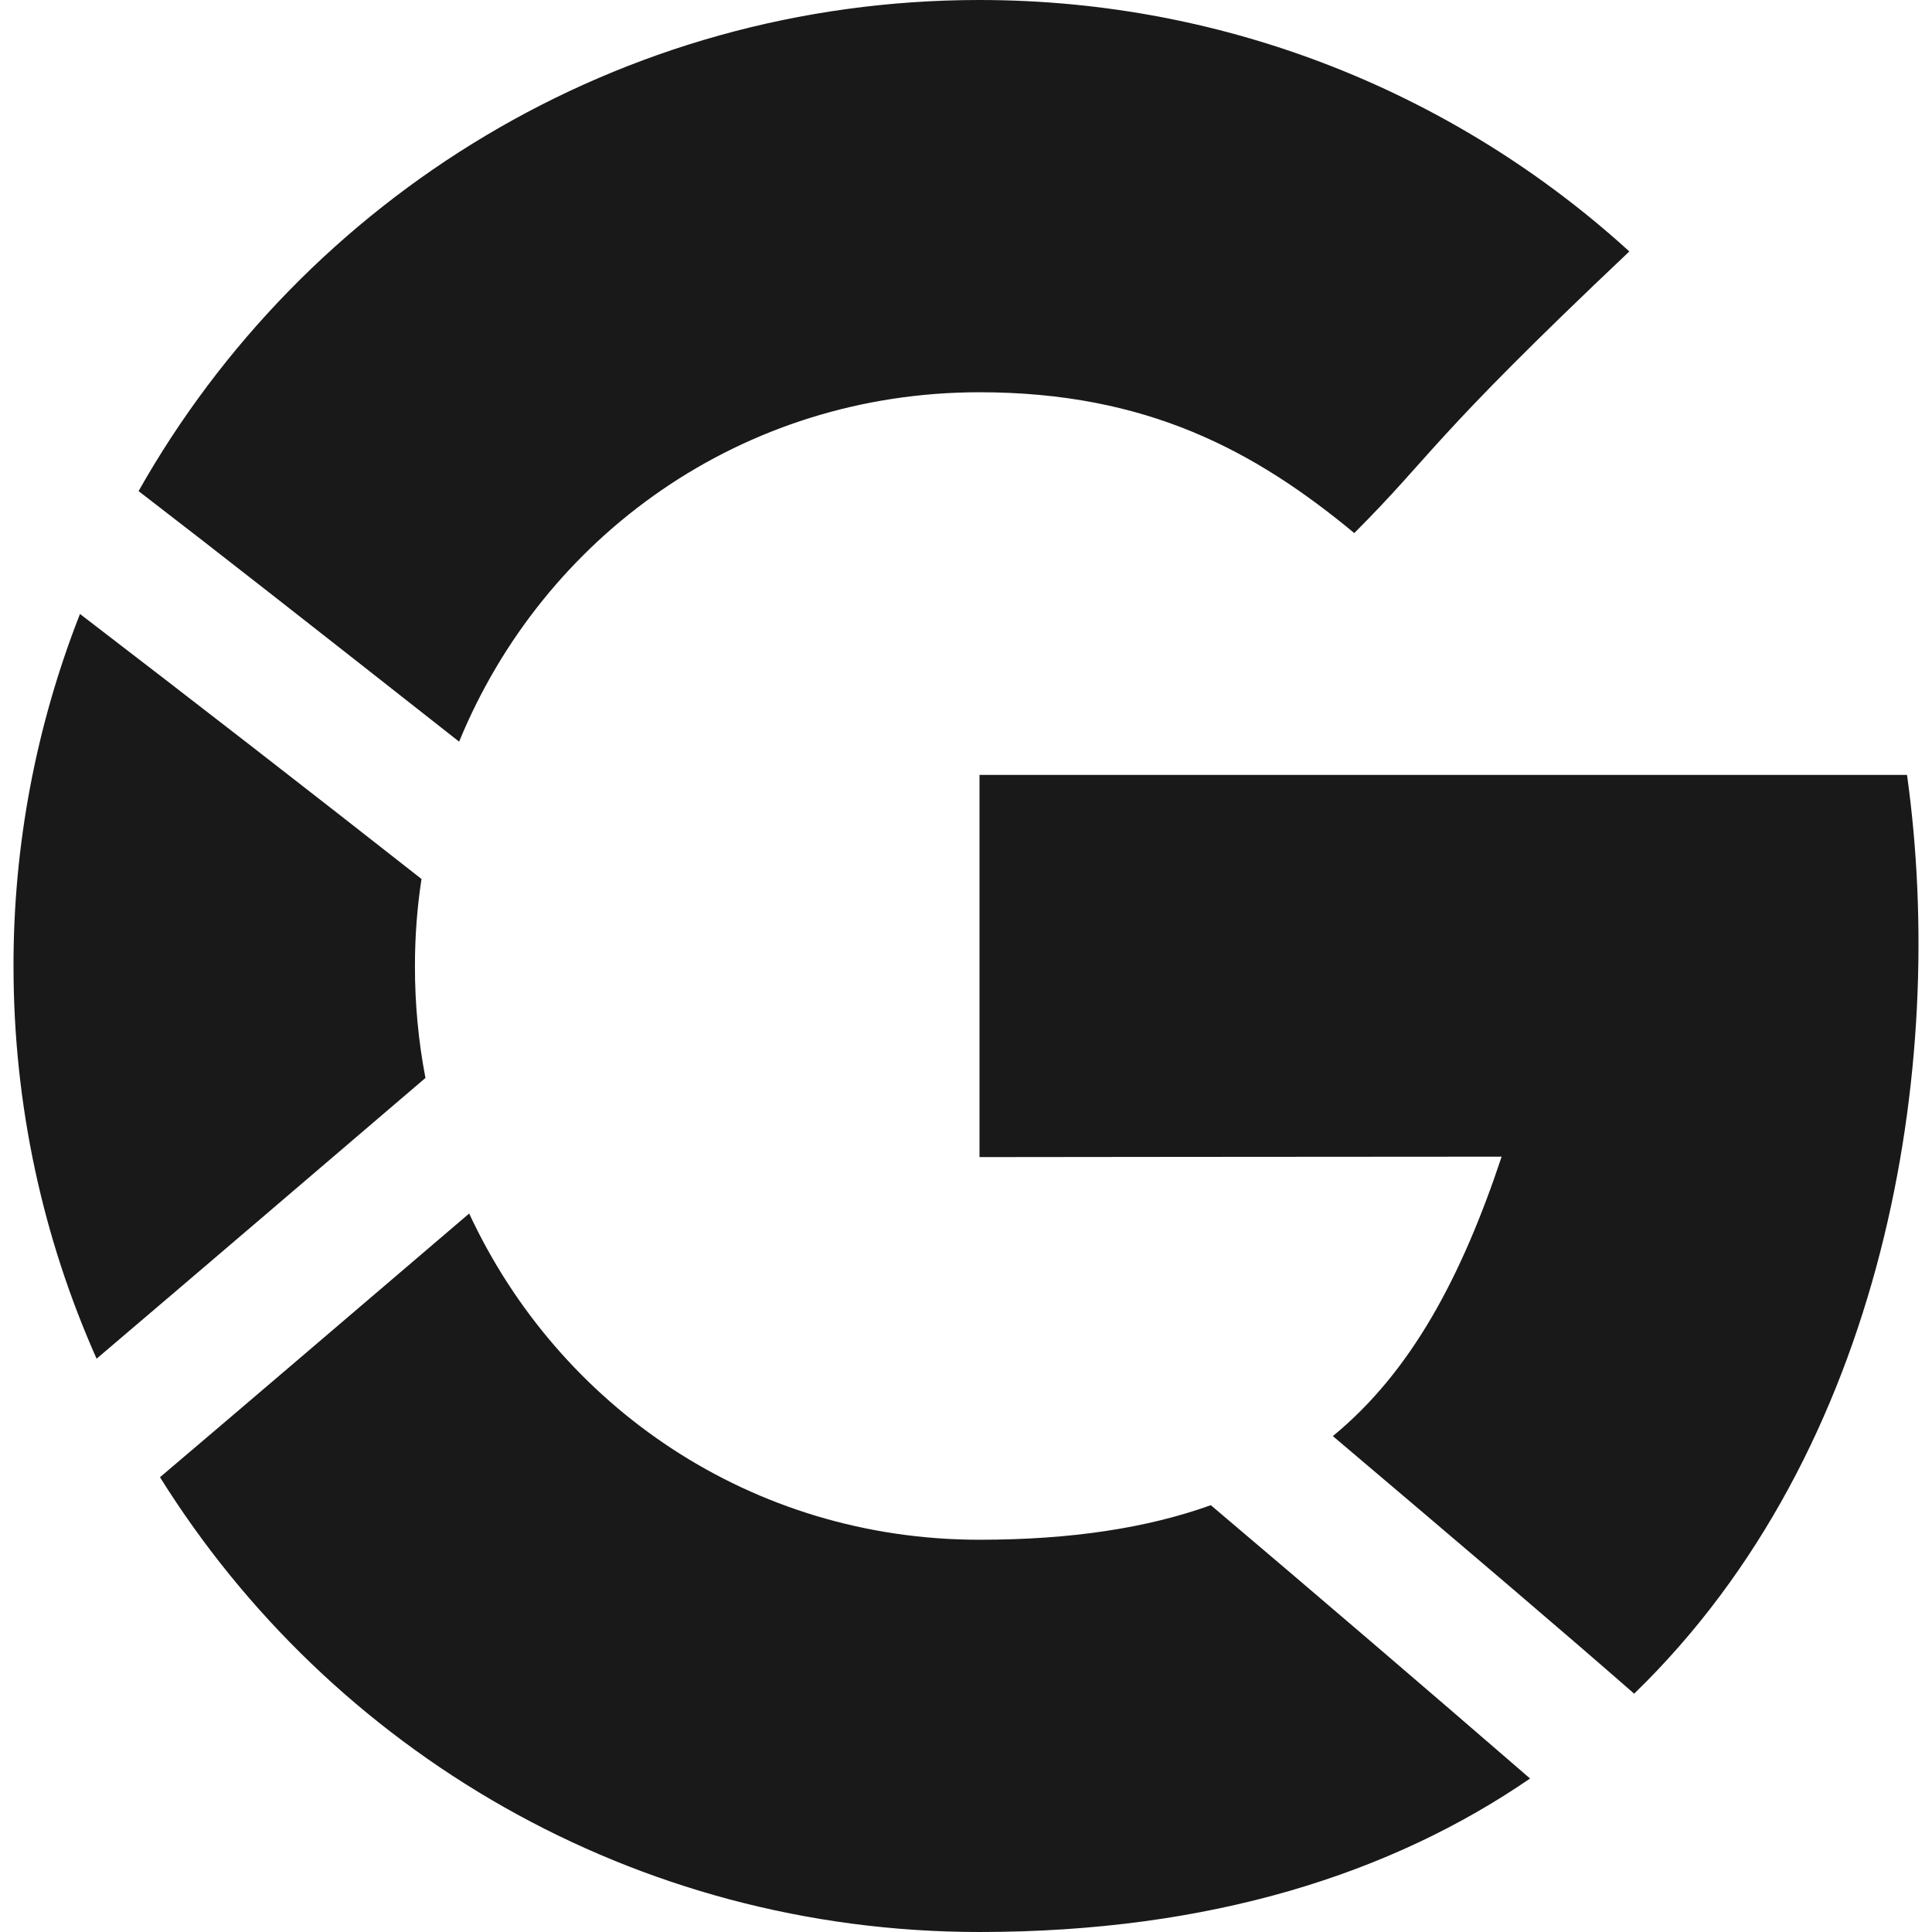
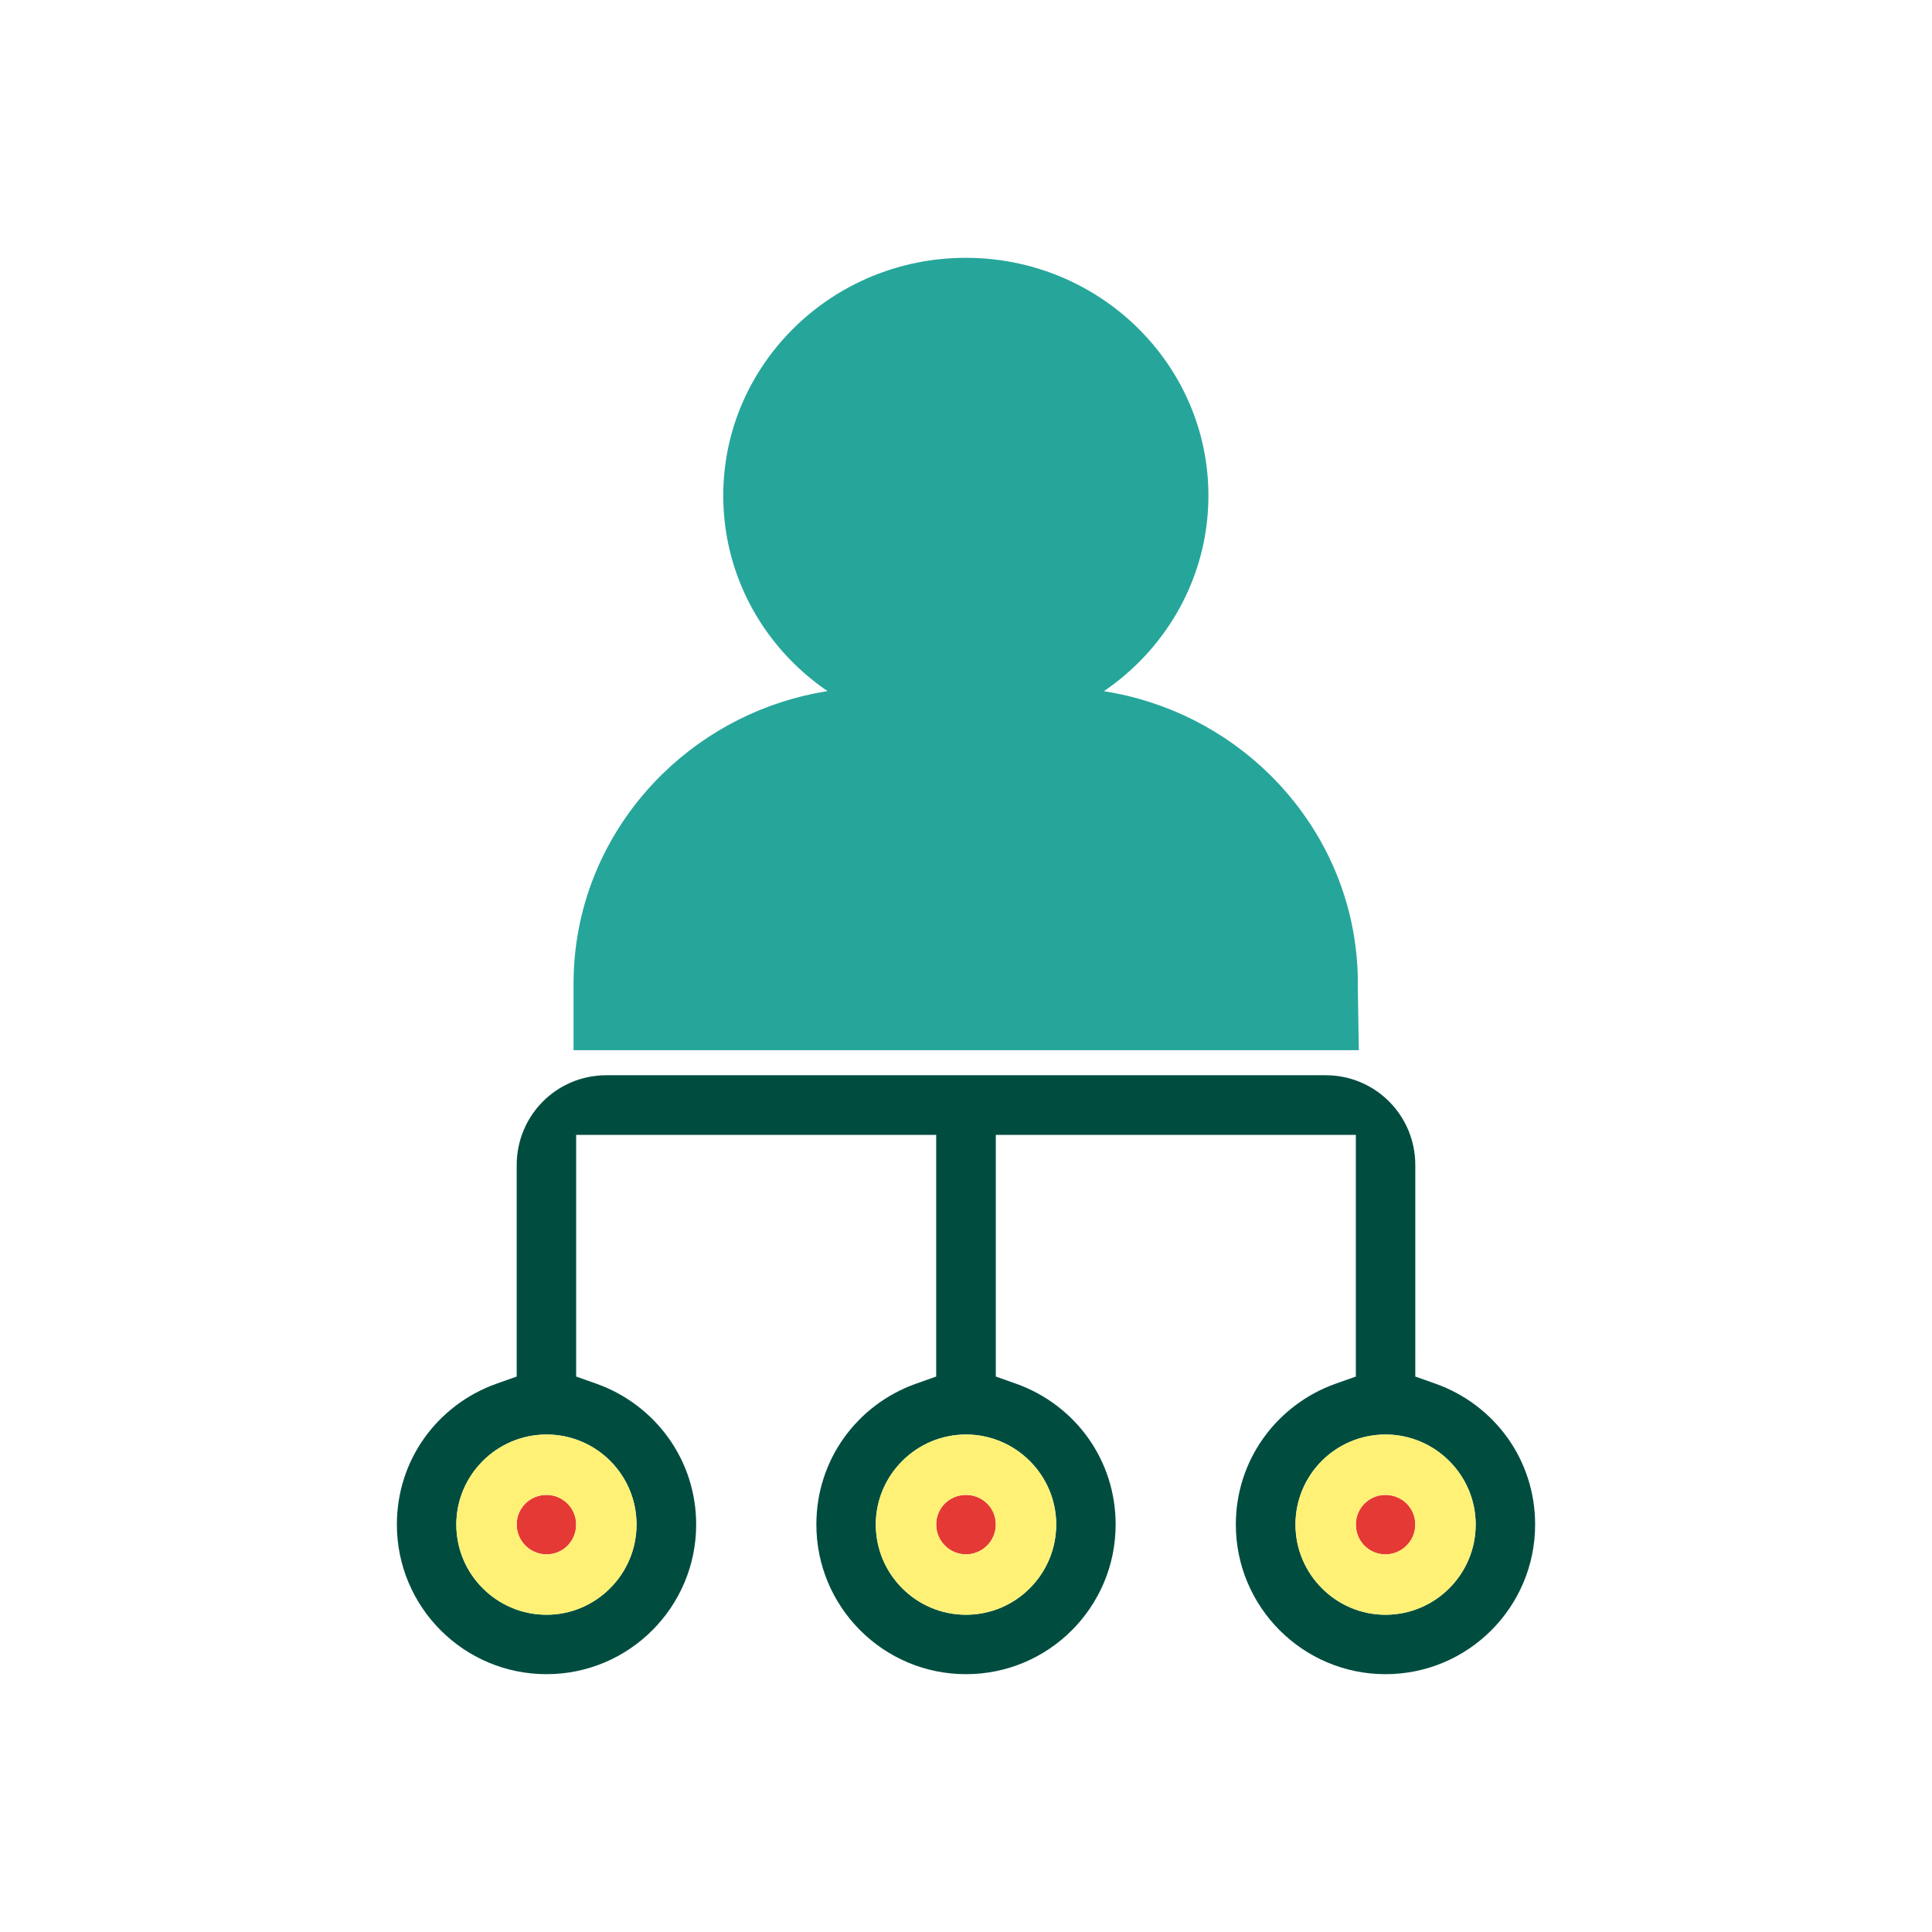
- <svg xmlns="http://www.w3.org/2000/svg" viewBox="0 0 128 128" style="enable-background:new 0 0 128 128" xml:space="preserve">
-   <path style="fill-rule:evenodd;clip-rule:evenodd;fill:#191919" d="M30.418 49.137c-9.242-7.272-16.109-12.661-21.237-16.601C20.161 13.095 40.993 0 64.895 0c16.572 0 31.696 6.316 43.053 16.659C94.563 29.32 94.997 30.044 89.724 35.317c-6.577-5.447-13.733-9.329-24.829-9.329-15.732 0-28.886 9.532-34.477 23.149zM27.491 64c0-1.97.145-3.882.435-5.765A2420.091 2420.091 0 0 0 5.299 40.677 63.585 63.585 0 0 0 .895 64c0 9.271 1.97 18.079 5.505 26.017 6.577-5.592 14.399-12.284 21.787-18.6A38.995 38.995 0 0 1 27.491 64zm37.404 38.012c-15.124 0-27.871-8.837-33.811-21.613-8.924 7.62-15.529 13.269-20.484 17.47C21.9 115.976 41.978 128 64.895 128c15.326 0 27.321-3.882 36.476-10.169a2583 2583 0 0 0-21.15-18.108c-4.201 1.507-9.242 2.289-15.326 2.289zm61.45-50.673h-61.45v25.322s24.569-.029 34.593-.029c-2.665 7.996-5.997 14.255-11.183 18.513 8.894 7.533 15.326 13.009 19.962 17.065 16.659-16.138 20.773-41.546 18.078-60.871z" />
+ <svg xmlns="http://www.w3.org/2000/svg" xml:space="preserve" width="2048" height="2048" style="shape-rendering:geometricPrecision;text-rendering:geometricPrecision;image-rendering:optimizeQuality;fill-rule:evenodd;clip-rule:evenodd">
+   <defs>
+     <style>.fil0{fill:none}.fil4{fill:#fff176}.fil1{fill:#e53935;fill-rule:nonzero}</style>
+   </defs>
+   <g id="Layer_x0020_1">
+     <path class="fil0" d="M0 0h2048v2048H0z" />
+     <path class="fil0" d="M255.999 255.999h1536v1536h-1536z" />
+     <path class="fil0" d="M255.999 256h1536v1536h-1536z" />
+     <g id="_342652248">
+       <path id="_342652944" class="fil1" d="M1446.46 1638.56c5.62 5.637 13.462 9.131 22.201 9.131 8.697 0 16.598-3.553 22.33-9.283 5.73-5.732 9.284-13.634 9.284-22.33 0-8.74-3.494-16.582-9.132-22.201-5.709-5.691-13.661-9.21-22.482-9.21a31.321 31.321 0 0 0-22.228 9.182 31.321 31.321 0 0 0-9.183 22.229c0 8.82 3.52 16.773 9.21 22.482z" />
+       <path id="_342652872" class="fil1" d="M1001.67 1638.41c5.73 5.73 13.629 9.282 22.322 9.282 8.696 0 16.598-3.552 22.33-9.283 5.73-5.732 9.283-13.634 9.283-22.33 0-8.74-3.494-16.582-9.131-22.201-5.71-5.69-13.662-9.21-22.482-9.21-8.818 0-16.767 3.518-22.474 9.209-5.635 5.618-9.128 13.46-9.128 22.202 0 8.699 3.552 16.602 9.28 22.331z" />
+       <path id="_342652776" class="fil1" d="M557.005 1638.41c5.732 5.73 13.633 9.283 22.33 9.283 8.739 0 16.581-3.493 22.201-9.13 5.69-5.71 9.21-13.662 9.21-22.483a31.321 31.321 0 0 0-9.183-22.228 31.321 31.321 0 0 0-22.228-9.183c-8.82 0-16.773 3.52-22.482 9.21-5.638 5.62-9.132 13.462-9.132 22.201 0 8.696 3.553 16.598 9.284 22.33z" />
+       <path id="_342652656" d="M1500.28 1436.64v-201.625c0-26.385-10.643-50.224-27.834-67.442-17.135-17.16-40.894-27.775-67.192-27.775H642.747c-26.297 0-50.056 10.615-67.192 27.775-17.19 17.218-27.833 41.057-27.833 67.442v224.177l-21.376 7.573c-31.337 11.1-58.117 31.58-76.847 58.038-18.134 25.617-28.792 57.07-28.792 91.268 0 87.522 70.975 158.628 158.628 158.628 43.74 0 83.402-17.784 112.127-46.507 28.717-28.719 46.502-68.372 46.502-112.121 0-34.09-10.686-65.49-28.852-91.113-18.842-26.575-45.681-47.11-76.99-58.193l-21.376-7.567V1203.014H992.393v256.178l-21.376 7.573c-31.337 11.1-58.118 31.58-76.848 58.038-18.133 25.617-28.792 57.07-28.792 91.268 0 87.522 71.002 158.628 158.617 158.628 43.8 0 83.449-17.767 112.148-46.466 28.719-28.719 46.481-68.388 46.481-112.162 0-34.198-10.658-65.65-28.792-91.268-18.73-26.459-45.511-46.938-76.848-58.038l-21.376-7.573v-256.177H1437.254v256.183l-21.376 7.567c-31.308 11.083-58.148 31.618-76.99 58.193-18.165 25.623-28.852 57.023-28.852 91.113 0 87.522 71.134 158.628 158.63 158.628 43.811 0 83.456-17.763 112.151-46.458 28.719-28.718 46.477-68.39 46.477-112.17 0-34.198-10.659-65.651-28.792-91.268-18.73-26.46-45.51-46.938-76.848-58.038l-21.375-7.573v-22.552zm-476.285 275.046c-26.362 0-50.268-10.726-67.572-28.033-17.307-17.31-28.031-41.219-28.031-67.582 0-26.291 10.758-50.137 28.129-67.453 17.33-17.28 41.207-27.96 67.474-27.96 26.267 0 50.146 10.683 67.482 27.961 17.37 17.317 28.133 41.16 28.133 67.452 0 26.362-10.727 50.27-28.035 67.58-17.31 17.308-41.218 28.035-67.58 28.035zm444.671 0c-26.291 0-50.136-10.762-67.452-28.133-17.278-17.336-27.961-41.216-27.961-67.482 0-26.362 10.669-50.213 27.934-67.479 17.266-17.265 41.117-27.934 67.48-27.934 26.266 0 50.145 10.683 67.481 27.961 17.37 17.317 28.133 41.16 28.133 67.452 0 26.362-10.727 50.27-28.035 67.58-17.31 17.308-41.218 28.035-67.58 28.035zm-889.331 0c-26.362 0-50.27-10.727-67.58-28.035-17.308-17.31-28.035-41.218-28.035-67.58 0-26.291 10.762-50.136 28.133-67.452 17.336-17.278 41.215-27.961 67.482-27.961 26.362 0 50.213 10.669 67.479 27.934 17.265 17.266 27.934 41.117 27.934 67.479 0 26.267-10.683 50.146-27.961 67.482-17.317 17.37-41.16 28.133-67.452 28.133z" style="fill:#004d40;fill-rule:nonzero" />
+       <path id="_342652584" d="M1280.97 525.374c0 69.7-28.932 132.842-75.703 178.583a257.472 257.472 0 0 1-35.093 28.727c67.811 10.647 128.557 42.198 175.048 87.667 58.144 56.866 94.16 135.33 94.16 221.866v.242h-.117l.618 38.286.524 32.5H608.001v-70.786c0-86.58 36.07-165.144 94.29-222.075A322.069 322.069 0 0 1 877.2 732.595a257.158 257.158 0 0 1-34.956-28.63c-46.687-45.668-75.561-108.808-75.561-178.59 0-69.68 28.919-132.79 75.679-178.5 46.503-45.464 110.66-73.579 181.443-73.579 70.783 0 134.954 28.116 181.472 73.584 46.766 45.709 75.694 108.816 75.694 178.494z" style="fill:#26a69a;fill-rule:nonzero" />
+       <path id="_342652488" class="fil4" d="M579.335 1520.66c-26.267 0-50.146 10.683-67.482 27.961-17.37 17.317-28.133 41.16-28.133 67.452 0 26.362 10.727 50.27 28.035 67.58 17.31 17.308 41.218 28.035 67.58 28.035 26.291 0 50.136-10.762 67.452-28.133 17.278-17.336 27.961-41.215 27.961-67.482 0-26.362-10.669-50.213-27.934-67.479-17.266-17.265-41.117-27.934-67.479-27.934zm-31.613 95.413c0-8.739 3.493-16.581 9.13-22.201 5.71-5.69 13.663-9.21 22.483-9.21a31.321 31.321 0 0 1 22.228 9.183 31.321 31.321 0 0 1 9.183 22.228c0 8.82-3.52 16.773-9.21 22.482-5.62 5.638-13.462 9.132-22.2 9.132-8.697 0-16.599-3.553-22.33-9.284-5.732-5.732-9.284-13.633-9.284-22.33z" />
+       <path id="_342652344" class="fil4" d="M956.52 1548.62c-17.37 17.316-28.13 41.161-28.13 67.453 0 26.363 10.725 50.271 28.032 67.581 17.304 17.308 41.21 28.034 67.572 28.034 26.362 0 50.27-10.727 67.58-28.035 17.308-17.31 28.035-41.218 28.035-67.58 0-26.292-10.762-50.136-28.133-67.452-17.336-17.278-41.215-27.961-67.482-27.961-26.267 0-50.144 10.68-67.474 27.96zm35.873 67.453c0-8.742 3.492-16.584 9.127-22.203 5.707-5.69 13.656-9.209 22.474-9.209 8.82 0 16.773 3.52 22.482 9.21 5.638 5.62 9.131 13.463 9.131 22.202 0 8.696-3.552 16.598-9.283 22.33-5.732 5.73-13.633 9.283-22.33 9.283-8.693 0-16.592-3.551-22.322-9.282-5.728-5.73-9.28-13.632-9.28-22.331z" />
+       <path id="_342652320" class="fil4" d="M1401.19 1548.6c-17.265 17.265-27.934 41.117-27.934 67.479 0 26.266 10.683 50.146 27.961 67.482 17.316 17.37 41.16 28.133 67.452 28.133 26.362 0 50.27-10.727 67.58-28.035 17.308-17.31 28.035-41.218 28.035-67.58 0-26.292-10.762-50.136-28.133-67.452-17.336-17.278-41.216-27.961-67.482-27.961-26.362 0-50.214 10.669-67.479 27.934zm36.067 67.479a31.321 31.321 0 0 1 9.183-22.229 31.321 31.321 0 0 1 22.229-9.183c8.82 0 16.773 3.52 22.482 9.21 5.638 5.62 9.131 13.463 9.131 22.202 0 8.696-3.552 16.598-9.283 22.33-5.732 5.73-13.634 9.283-22.33 9.283-8.74 0-16.582-3.494-22.201-9.131-5.69-5.71-9.21-13.662-9.21-22.482z" />
+     </g>
+   </g>
</svg>
